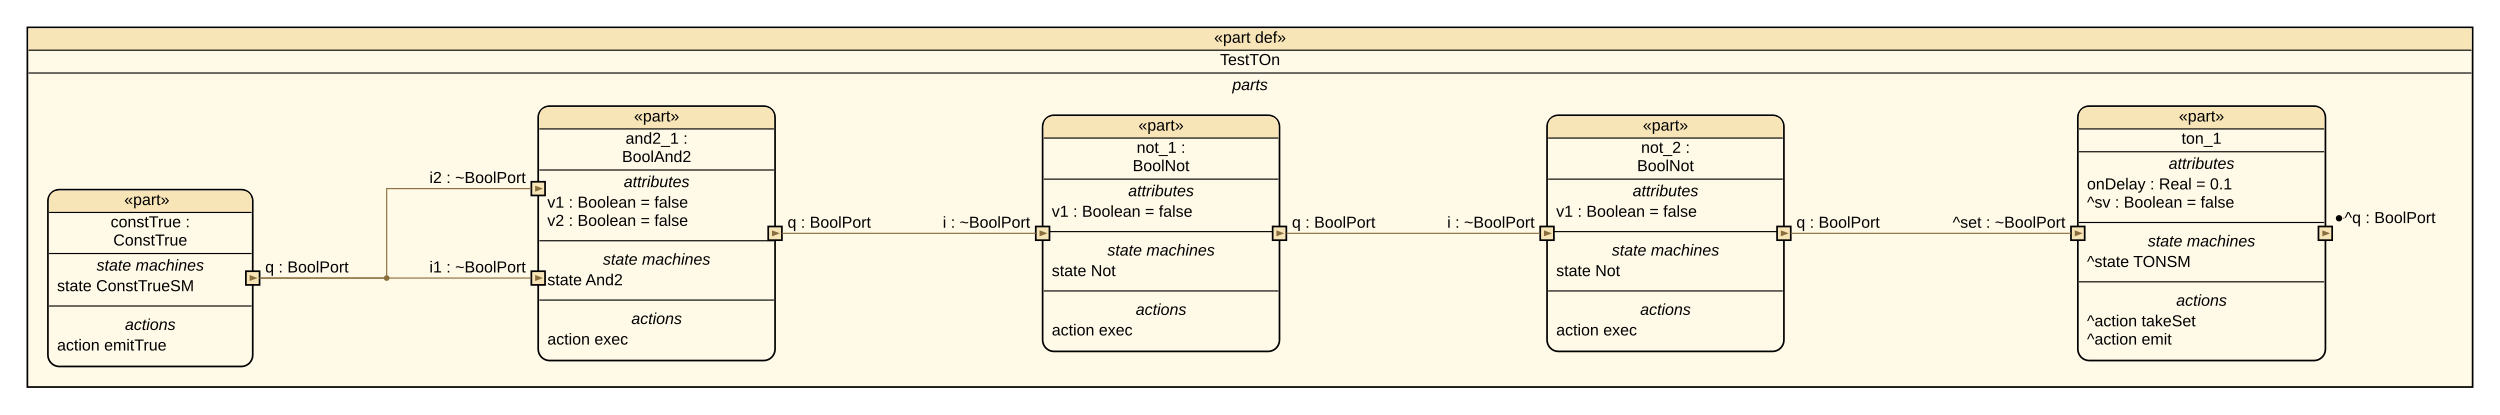
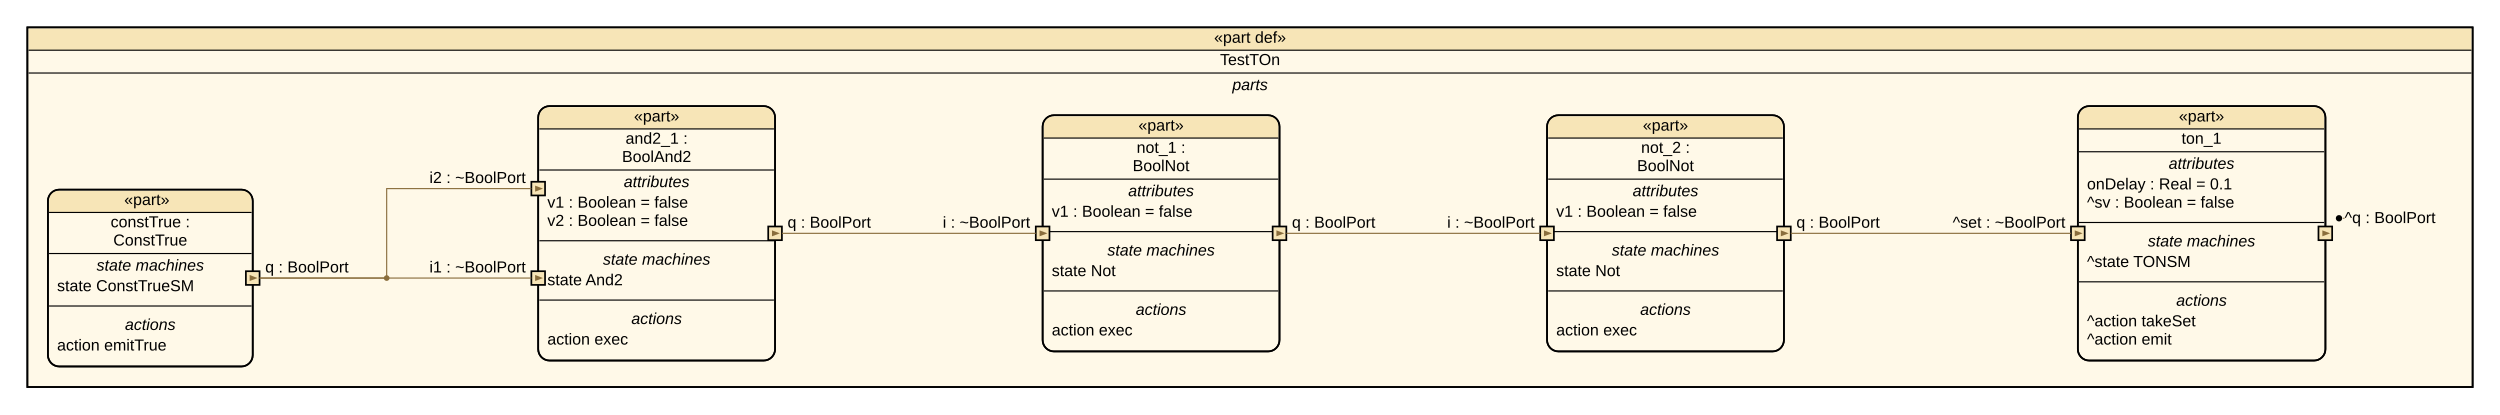
<svg xmlns="http://www.w3.org/2000/svg" width="2191.1" height="363.2" viewBox="-8.0 -8.0 2191.1 363.2">
  <defs>
    <marker id="arrow" markerUnits="userSpaceOnUse" markerWidth="8.0" markerHeight="6.0" refX="7.0" refY="3.0" orient="auto">
      <path d="M0,0 L8.0,3.0 L0,6.0 Z" fill="#8a6e3d" />
    </marker>
  </defs>
  <rect x="16.0" y="16.0" width="2143.1" height="315.2" rx="0.0" ry="0.0" fill="#fff9e8" stroke="#000" stroke-width="1.5" />
  <path d="M17.0,36.0 L17.0,17.0 Q17.0,17.0 17.0,17.0 L2158.1,17.0 Q2158.1,17.0 2158.1,17.0 L2158.1,36.0 Z" fill="#f7e5b7" />
  <text x="1087.6" y="29.5" text-anchor="middle" font-family="Arial, sans-serif" font-size="14">«part def»</text>
  <line x1="17.0" y1="36.0" x2="2158.1" y2="36.0" stroke="#000" stroke-width="1" />
  <text x="1087.6" y="49.0" text-anchor="middle" font-family="Arial, sans-serif" font-size="14">TestTOn</text>
  <line x1="17.0" y1="56.0" x2="2158.1" y2="56.0" stroke="#000" stroke-width="1" />
+   <rect x="16.0" y="16.0" width="2143.1" height="315.2" rx="0.0" ry="0.0" fill="none" stroke="#000" stroke-width="1.5" />
  <text x="1087.6" y="71.0" text-anchor="middle" font-family="Arial, sans-serif" font-size="14" font-style="italic">parts</text>
  <rect x="34.0" y="158.2" width="179.5" height="155.0" rx="10.0" ry="10.0" fill="#fff9e8" stroke="#000" stroke-width="1.5" />
  <path d="M35.0,178.2 L35.0,168.2 Q35.0,159.2 44.0,159.2 L203.5,159.2 Q212.5,159.2 212.5,168.2 L212.5,178.2 Z" fill="#f7e5b7" />
  <text x="120.7" y="171.7" text-anchor="middle" font-family="Arial, sans-serif" font-size="14">«part»</text>
  <line x1="35.0" y1="178.2" x2="212.5" y2="178.2" stroke="#000" stroke-width="1" />
  <text x="123.7" y="191.2" text-anchor="middle" font-family="Arial, sans-serif" font-size="14">constTrue :</text>
  <text x="123.7" y="207.2" text-anchor="middle" font-family="Arial, sans-serif" font-size="14">ConstTrue</text>
  <line x1="35.0" y1="214.2" x2="212.5" y2="214.2" stroke="#000" stroke-width="1" />
+   <rect x="34.0" y="158.2" width="179.5" height="155.0" rx="10.0" ry="10.0" fill="none" stroke="#000" stroke-width="1.5" />
  <text x="123.7" y="229.2" text-anchor="middle" font-family="Arial, sans-serif" font-size="14" font-style="italic">state machines</text>
  <text x="42.0" y="247.2" text-anchor="start" font-family="Arial, sans-serif" font-size="14">state ConstTrueSM</text>
  <line x1="35.0" y1="260.2" x2="212.5" y2="260.2" stroke="#000" stroke-width="1" />
  <text x="123.7" y="281.2" text-anchor="middle" font-family="Arial, sans-serif" font-size="14" font-style="italic">actions</text>
  <text x="42.0" y="299.2" text-anchor="start" font-family="Arial, sans-serif" font-size="14">action emitTrue</text>
  <rect x="207.5" y="229.7" width="12.0" height="12.0" rx="0.0" ry="0.0" fill="#f7e5b7" stroke="#000" stroke-width="1.5" />
  <polygon points="217.7,235.7 210.8,238.3 210.8,233.0" fill="#8a6e3d" />
  <rect x="463.7" y="85.0" width="207.6" height="223.0" rx="10.0" ry="10.0" fill="#fff9e8" stroke="#000" stroke-width="1.5" />
  <path d="M464.7,105.0 L464.7,95.0 Q464.7,86.0 473.7,86.0 L661.3,86.0 Q670.3,86.0 670.3,95.0 L670.3,105.0 Z" fill="#f7e5b7" />
  <text x="567.5" y="98.5" text-anchor="middle" font-family="Arial, sans-serif" font-size="14">«part»</text>
  <line x1="464.7" y1="105.0" x2="670.3" y2="105.0" stroke="#000" stroke-width="1" />
  <text x="567.5" y="118.0" text-anchor="middle" font-family="Arial, sans-serif" font-size="14">and2_1 :</text>
  <text x="567.5" y="134.0" text-anchor="middle" font-family="Arial, sans-serif" font-size="14">BoolAnd2</text>
  <line x1="464.7" y1="141.0" x2="670.3" y2="141.0" stroke="#000" stroke-width="1" />
+   <rect x="463.7" y="85.0" width="207.6" height="223.0" rx="10.0" ry="10.0" fill="none" stroke="#000" stroke-width="1.5" />
  <text x="567.5" y="156.0" text-anchor="middle" font-family="Arial, sans-serif" font-size="14" font-style="italic">attributes</text>
  <text x="471.7" y="174.0" text-anchor="start" font-family="Arial, sans-serif" font-size="14">v1 : Boolean = false</text>
  <text x="471.7" y="190.0" text-anchor="start" font-family="Arial, sans-serif" font-size="14">v2 : Boolean = false</text>
  <line x1="464.7" y1="203.0" x2="670.3" y2="203.0" stroke="#000" stroke-width="1" />
  <text x="567.5" y="224.0" text-anchor="middle" font-family="Arial, sans-serif" font-size="14" font-style="italic">state machines</text>
  <text x="471.7" y="242.0" text-anchor="start" font-family="Arial, sans-serif" font-size="14">state And2</text>
  <line x1="464.7" y1="255.0" x2="670.3" y2="255.0" stroke="#000" stroke-width="1" />
  <text x="567.5" y="276.0" text-anchor="middle" font-family="Arial, sans-serif" font-size="14" font-style="italic">actions</text>
  <text x="471.7" y="294.0" text-anchor="start" font-family="Arial, sans-serif" font-size="14">action exec</text>
  <rect x="457.7" y="229.7" width="12.0" height="12.0" rx="0.0" ry="0.0" fill="#f7e5b7" stroke="#000" stroke-width="1.5" />
  <polygon points="467.9,235.7 461.0,238.3 461.0,233.0" fill="#8a6e3d" />
  <rect x="457.7" y="151.3" width="12.0" height="12.0" rx="0.0" ry="0.0" fill="#f7e5b7" stroke="#000" stroke-width="1.5" />
  <polygon points="467.9,157.3 461.0,160.0 461.0,154.7" fill="#8a6e3d" />
  <rect x="665.3" y="190.5" width="12.0" height="12.0" rx="0.0" ry="0.0" fill="#f7e5b7" stroke="#000" stroke-width="1.5" />
  <polygon points="675.5,196.5 668.6,199.1 668.6,193.9" fill="#8a6e3d" />
  <rect x="905.8" y="93.0" width="207.6" height="207.0" rx="10.0" ry="10.0" fill="#fff9e8" stroke="#000" stroke-width="1.5" />
  <path d="M906.8,113.0 L906.8,103.0 Q906.8,94.0 915.8,94.0 L1103.4,94.0 Q1112.4,94.0 1112.4,103.0 L1112.4,113.0 Z" fill="#f7e5b7" />
  <text x="1009.6" y="106.5" text-anchor="middle" font-family="Arial, sans-serif" font-size="14">«part»</text>
  <line x1="906.8" y1="113.0" x2="1112.4" y2="113.0" stroke="#000" stroke-width="1" />
  <text x="1009.6" y="126.0" text-anchor="middle" font-family="Arial, sans-serif" font-size="14">not_1 :</text>
  <text x="1009.6" y="142.0" text-anchor="middle" font-family="Arial, sans-serif" font-size="14">BoolNot</text>
  <line x1="906.8" y1="149.0" x2="1112.4" y2="149.0" stroke="#000" stroke-width="1" />
+   <rect x="905.8" y="93.0" width="207.6" height="207.0" rx="10.0" ry="10.0" fill="none" stroke="#000" stroke-width="1.5" />
  <text x="1009.6" y="164.0" text-anchor="middle" font-family="Arial, sans-serif" font-size="14" font-style="italic">attributes</text>
  <text x="913.8" y="182.0" text-anchor="start" font-family="Arial, sans-serif" font-size="14">v1 : Boolean = false</text>
  <line x1="906.8" y1="195.0" x2="1112.4" y2="195.0" stroke="#000" stroke-width="1" />
  <text x="1009.6" y="216.0" text-anchor="middle" font-family="Arial, sans-serif" font-size="14" font-style="italic">state machines</text>
  <text x="913.8" y="234.0" text-anchor="start" font-family="Arial, sans-serif" font-size="14">state Not</text>
  <line x1="906.8" y1="247.0" x2="1112.4" y2="247.0" stroke="#000" stroke-width="1" />
  <text x="1009.6" y="268.0" text-anchor="middle" font-family="Arial, sans-serif" font-size="14" font-style="italic">actions</text>
  <text x="913.8" y="286.0" text-anchor="start" font-family="Arial, sans-serif" font-size="14">action exec</text>
  <rect x="899.8" y="190.5" width="12.0" height="12.0" rx="0.0" ry="0.0" fill="#f7e5b7" stroke="#000" stroke-width="1.5" />
  <polygon points="910.0,196.5 903.1,199.1 903.1,193.9" fill="#8a6e3d" />
  <rect x="1107.4" y="190.5" width="12.0" height="12.0" rx="0.0" ry="0.0" fill="#f7e5b7" stroke="#000" stroke-width="1.5" />
  <polygon points="1117.6,196.5 1110.7,199.1 1110.7,193.9" fill="#8a6e3d" />
  <rect x="1347.9" y="93.0" width="207.6" height="207.0" rx="10.0" ry="10.0" fill="#fff9e8" stroke="#000" stroke-width="1.5" />
  <path d="M1348.9,113.0 L1348.9,103.0 Q1348.9,94.0 1357.9,94.0 L1545.5,94.0 Q1554.5,94.0 1554.5,103.0 L1554.5,113.0 Z" fill="#f7e5b7" />
  <text x="1451.7" y="106.5" text-anchor="middle" font-family="Arial, sans-serif" font-size="14">«part»</text>
  <line x1="1348.9" y1="113.0" x2="1554.5" y2="113.0" stroke="#000" stroke-width="1" />
  <text x="1451.7" y="126.0" text-anchor="middle" font-family="Arial, sans-serif" font-size="14">not_2 :</text>
  <text x="1451.7" y="142.0" text-anchor="middle" font-family="Arial, sans-serif" font-size="14">BoolNot</text>
  <line x1="1348.9" y1="149.0" x2="1554.5" y2="149.0" stroke="#000" stroke-width="1" />
+   <rect x="1347.9" y="93.0" width="207.6" height="207.0" rx="10.0" ry="10.0" fill="none" stroke="#000" stroke-width="1.5" />
  <text x="1451.7" y="164.0" text-anchor="middle" font-family="Arial, sans-serif" font-size="14" font-style="italic">attributes</text>
  <text x="1355.9" y="182.0" text-anchor="start" font-family="Arial, sans-serif" font-size="14">v1 : Boolean = false</text>
  <line x1="1348.9" y1="195.0" x2="1554.5" y2="195.0" stroke="#000" stroke-width="1" />
  <text x="1451.7" y="216.0" text-anchor="middle" font-family="Arial, sans-serif" font-size="14" font-style="italic">state machines</text>
  <text x="1355.9" y="234.0" text-anchor="start" font-family="Arial, sans-serif" font-size="14">state Not</text>
  <line x1="1348.9" y1="247.0" x2="1554.5" y2="247.0" stroke="#000" stroke-width="1" />
  <text x="1451.7" y="268.0" text-anchor="middle" font-family="Arial, sans-serif" font-size="14" font-style="italic">actions</text>
  <text x="1355.9" y="286.0" text-anchor="start" font-family="Arial, sans-serif" font-size="14">action exec</text>
  <rect x="1341.9" y="190.5" width="12.0" height="12.0" rx="0.0" ry="0.0" fill="#f7e5b7" stroke="#000" stroke-width="1.5" />
  <polygon points="1352.1,196.5 1345.2,199.1 1345.2,193.9" fill="#8a6e3d" />
  <rect x="1549.5" y="190.5" width="12.0" height="12.0" rx="0.0" ry="0.0" fill="#f7e5b7" stroke="#000" stroke-width="1.5" />
  <polygon points="1559.7,196.5 1552.8,199.1 1552.8,193.9" fill="#8a6e3d" />
  <rect x="1813.1" y="85.0" width="217.0" height="223.0" rx="10.0" ry="10.0" fill="#fff9e8" stroke="#000" stroke-width="1.5" />
  <path d="M1814.1,105.0 L1814.1,95.0 Q1814.1,86.0 1823.1,86.0 L2020.0,86.0 Q2029.0,86.0 2029.0,95.0 L2029.0,105.0 Z" fill="#f7e5b7" />
  <text x="1921.5" y="98.5" text-anchor="middle" font-family="Arial, sans-serif" font-size="14">«part»</text>
  <line x1="1814.1" y1="105.0" x2="2029.0" y2="105.0" stroke="#000" stroke-width="1" />
  <text x="1921.5" y="118.0" text-anchor="middle" font-family="Arial, sans-serif" font-size="14">ton_1</text>
  <line x1="1814.1" y1="125.0" x2="2029.0" y2="125.0" stroke="#000" stroke-width="1" />
+   <rect x="1813.1" y="85.0" width="217.0" height="223.0" rx="10.0" ry="10.0" fill="none" stroke="#000" stroke-width="1.5" />
  <text x="1921.5" y="140.0" text-anchor="middle" font-family="Arial, sans-serif" font-size="14" font-style="italic">attributes</text>
  <text x="1821.1" y="158.0" text-anchor="start" font-family="Arial, sans-serif" font-size="14">onDelay : Real = 0.1</text>
  <text x="1821.1" y="174.0" text-anchor="start" font-family="Arial, sans-serif" font-size="14">^sv : Boolean = false</text>
  <line x1="1814.1" y1="187.0" x2="2029.0" y2="187.0" stroke="#000" stroke-width="1" />
  <text x="1921.5" y="208.0" text-anchor="middle" font-family="Arial, sans-serif" font-size="14" font-style="italic">state machines</text>
  <text x="1821.1" y="226.0" text-anchor="start" font-family="Arial, sans-serif" font-size="14">^state TONSM</text>
  <line x1="1814.1" y1="239.0" x2="2029.0" y2="239.0" stroke="#000" stroke-width="1" />
  <text x="1921.5" y="260.0" text-anchor="middle" font-family="Arial, sans-serif" font-size="14" font-style="italic">actions</text>
  <text x="1821.1" y="278.0" text-anchor="start" font-family="Arial, sans-serif" font-size="14">^action takeSet</text>
  <text x="1821.1" y="294.0" text-anchor="start" font-family="Arial, sans-serif" font-size="14">^action emit</text>
  <rect x="1807.1" y="190.5" width="12.0" height="12.0" rx="0.0" ry="0.0" fill="#f7e5b7" stroke="#000" stroke-width="1.5" />
  <polygon points="1817.3,196.5 1810.4,199.1 1810.4,193.9" fill="#8a6e3d" />
  <rect x="2024.0" y="190.5" width="12.0" height="12.0" rx="0.0" ry="0.0" fill="#f7e5b7" stroke="#000" stroke-width="1.5" />
  <polygon points="2034.2,196.5 2027.4,199.1 2027.4,193.9" fill="#8a6e3d" />
  <path d="M219.5,235.7 L457.7,235.7" fill="none" stroke="#8a6e3d" stroke-width="1.0" />
  <path d="M219.5,235.7 L330.9,235.7 L330.9,157.3 L457.7,157.3" fill="none" stroke="#8a6e3d" stroke-width="1.0" />
  <path d="M677.3,196.5 L899.8,196.5" fill="none" stroke="#8a6e3d" stroke-width="1.0" />
  <path d="M1119.4,196.5 L1341.9,196.5" fill="none" stroke="#8a6e3d" stroke-width="1.0" />
  <path d="M1561.5,196.5 L1807.1,196.5" fill="none" stroke="#8a6e3d" stroke-width="1.0" />
  <circle cx="330.9" cy="235.7" r="2.5" fill="#8a6e3d" />
  <text x="224.4" y="230.8" text-anchor="start" font-family="Arial, sans-serif" font-size="14">q : BoolPort</text>
  <text x="452.8" y="230.8" text-anchor="end" font-family="Arial, sans-serif" font-size="14">i1 : ~BoolPort</text>
  <text x="452.8" y="152.4" text-anchor="end" font-family="Arial, sans-serif" font-size="14">i2 : ~BoolPort</text>
  <text x="682.2" y="191.6" text-anchor="start" font-family="Arial, sans-serif" font-size="14">q : BoolPort</text>
  <text x="894.9" y="191.6" text-anchor="end" font-family="Arial, sans-serif" font-size="14">i : ~BoolPort</text>
  <text x="1124.3" y="191.6" text-anchor="start" font-family="Arial, sans-serif" font-size="14">q : BoolPort</text>
  <text x="1337.0" y="191.6" text-anchor="end" font-family="Arial, sans-serif" font-size="14">i : ~BoolPort</text>
  <text x="1566.4" y="191.6" text-anchor="start" font-family="Arial, sans-serif" font-size="14">q : BoolPort</text>
  <text x="1802.2" y="191.6" text-anchor="end" font-family="Arial, sans-serif" font-size="14">^set : ~BoolPort</text>
  <text x="2046.9" y="187.5" text-anchor="start" font-family="Arial, sans-serif" font-size="14">^q : BoolPort</text>
  <line x1="2046.9" y1="183.3" x2="2042.0" y2="183.3" stroke="#8a6e3d" stroke-width="0.9" stroke-dasharray="1.5 2" />
  <circle cx="2042.0" cy="183.3" r="2.8" fill="#000" stroke="none" />
</svg>
